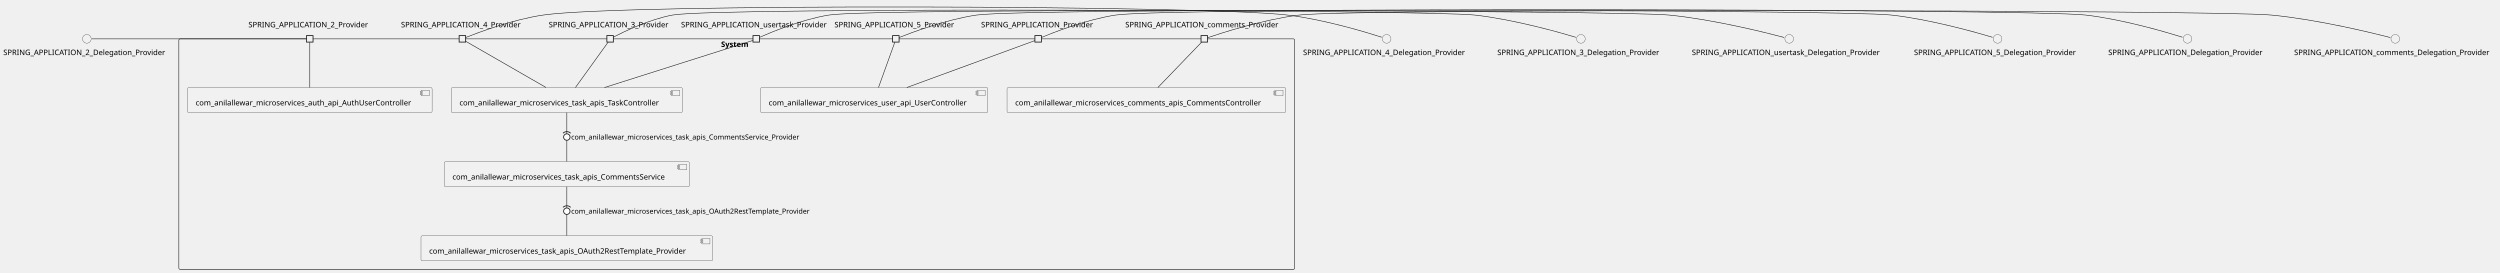
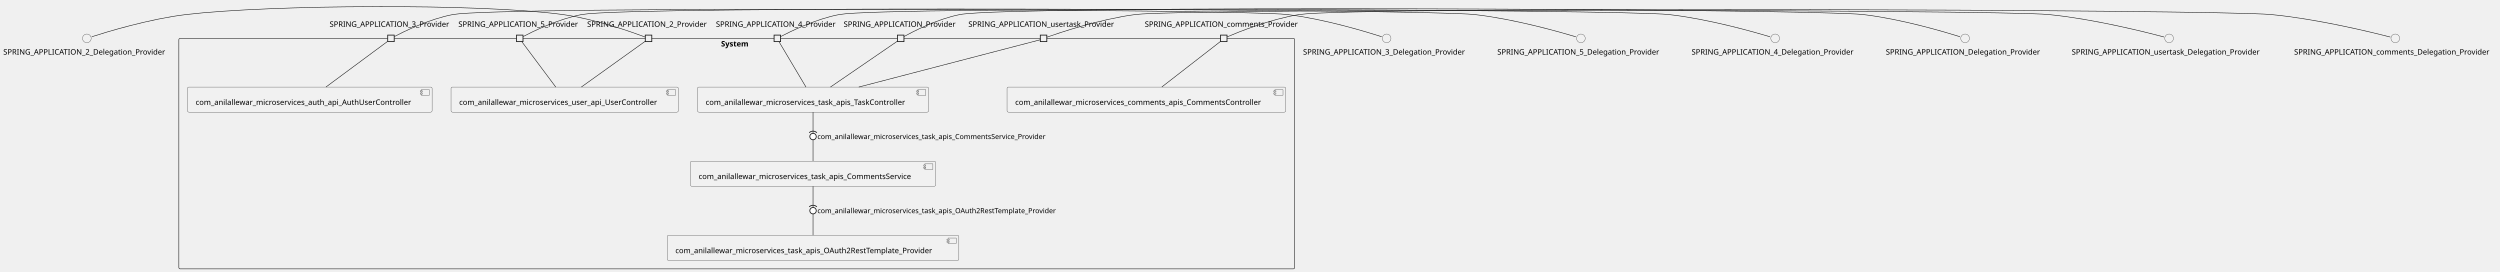
- <svg xmlns="http://www.w3.org/2000/svg" xmlns:xlink="http://www.w3.org/1999/xlink" contentStyleType="text/css" height="503px" preserveAspectRatio="none" style="width:4620px;height:503px;background:#FFFFFF;" version="1.1" viewBox="0 0 4620 503" width="4620px" zoomAndPan="magnify">
+ <svg xmlns="http://www.w3.org/2000/svg" xmlns:xlink="http://www.w3.org/1999/xlink" contentStyleType="text/css" height="502px" preserveAspectRatio="none" style="width:4620px;height:502px;background:#FFFFFF;" version="1.1" viewBox="0 0 4620 502" width="4620px" zoomAndPan="magnify">
  <defs />
  <g>
    <g id="cluster_System">
-       <rect fill="none" height="426" rx="2.5" ry="2.5" style="stroke:#181818;stroke-width:1.0;" width="2062" x="330.5" y="71.79" />
-       <text fill="#000000" font-family="sans-serif" font-size="14" font-weight="bold" lengthAdjust="spacing" textLength="58" x="1332.5" y="86.785">System</text>
+       <rect fill="none" height="426" rx="2.5" ry="2.5" style="stroke:#181818;stroke-width:1.0;" width="2062" x="330.5" y="70.88" />
+       <text fill="#000000" font-family="sans-serif" font-size="14" font-weight="bold" lengthAdjust="spacing" textLength="58" x="1332.5" y="85.875">System</text>
    </g>
    <g id="elem_com_anilallewar_microservices_auth_api_AuthUserController">
-       <a href="anilallewar-microservices-basics-spring-boot.repository#_9yvdGgEWEe-ubMzqmqAG7g" target="_top" title="anilallewar-microservices-basics-spring-boot.repository#_9yvdGgEWEe-ubMzqmqAG7g" xlink:actuate="onRequest" xlink:href="anilallewar-microservices-basics-spring-boot.repository#_9yvdGgEWEe-ubMzqmqAG7g" xlink:show="new" xlink:title="anilallewar-microservices-basics-spring-boot.repository#_9yvdGgEWEe-ubMzqmqAG7g" xlink:type="simple">
-         <rect fill="#F1F1F1" height="46.297" rx="2.5" ry="2.5" style="stroke:#181818;stroke-width:0.5;" width="452" x="346.5" y="161.79" />
-         <rect fill="#F1F1F1" height="10" style="stroke:#181818;stroke-width:0.5;" width="15" x="778.5" y="166.79" />
-         <rect fill="#F1F1F1" height="2" style="stroke:#181818;stroke-width:0.5;" width="4" x="776.5" y="168.79" />
-         <rect fill="#F1F1F1" height="2" style="stroke:#181818;stroke-width:0.5;" width="4" x="776.5" y="172.79" />
-         <text fill="#000000" font-family="sans-serif" font-size="14" lengthAdjust="spacing" textLength="412" x="361.5" y="194.785">com_anilallewar_microservices_auth_api_AuthUserController</text>
+       <a href="anilallewar-microservices-basics-spring-boot.repository#_Byh6GAHgEe-mHtf2IVj1fA" target="_top" title="anilallewar-microservices-basics-spring-boot.repository#_Byh6GAHgEe-mHtf2IVj1fA" xlink:actuate="onRequest" xlink:href="anilallewar-microservices-basics-spring-boot.repository#_Byh6GAHgEe-mHtf2IVj1fA" xlink:show="new" xlink:title="anilallewar-microservices-basics-spring-boot.repository#_Byh6GAHgEe-mHtf2IVj1fA" xlink:type="simple">
+         <rect fill="#F1F1F1" height="46.297" rx="2.5" ry="2.5" style="stroke:#181818;stroke-width:0.5;" width="452" x="346.5" y="160.88" />
+         <rect fill="#F1F1F1" height="10" style="stroke:#181818;stroke-width:0.5;" width="15" x="778.5" y="165.88" />
+         <rect fill="#F1F1F1" height="2" style="stroke:#181818;stroke-width:0.5;" width="4" x="776.5" y="167.88" />
+         <rect fill="#F1F1F1" height="2" style="stroke:#181818;stroke-width:0.5;" width="4" x="776.5" y="171.88" />
+         <text fill="#000000" font-family="sans-serif" font-size="14" lengthAdjust="spacing" textLength="412" x="361.5" y="193.875">com_anilallewar_microservices_auth_api_AuthUserController</text>
      </a>
    </g>
    <g id="elem_com_anilallewar_microservices_comments_apis_CommentsController">
-       <a href="anilallewar-microservices-basics-spring-boot.repository#_9yvdGgEWEe-ubMzqmqAG7g" target="_top" title="anilallewar-microservices-basics-spring-boot.repository#_9yvdGgEWEe-ubMzqmqAG7g" xlink:actuate="onRequest" xlink:href="anilallewar-microservices-basics-spring-boot.repository#_9yvdGgEWEe-ubMzqmqAG7g" xlink:show="new" xlink:title="anilallewar-microservices-basics-spring-boot.repository#_9yvdGgEWEe-ubMzqmqAG7g" xlink:type="simple">
-         <rect fill="#F1F1F1" height="46.297" rx="2.5" ry="2.5" style="stroke:#181818;stroke-width:0.5;" width="515" x="1861" y="161.79" />
-         <rect fill="#F1F1F1" height="10" style="stroke:#181818;stroke-width:0.5;" width="15" x="2356" y="166.79" />
-         <rect fill="#F1F1F1" height="2" style="stroke:#181818;stroke-width:0.5;" width="4" x="2354" y="168.79" />
-         <rect fill="#F1F1F1" height="2" style="stroke:#181818;stroke-width:0.5;" width="4" x="2354" y="172.79" />
-         <text fill="#000000" font-family="sans-serif" font-size="14" lengthAdjust="spacing" textLength="475" x="1876" y="194.785">com_anilallewar_microservices_comments_apis_CommentsController</text>
+       <a href="anilallewar-microservices-basics-spring-boot.repository#_Byh6GAHgEe-mHtf2IVj1fA" target="_top" title="anilallewar-microservices-basics-spring-boot.repository#_Byh6GAHgEe-mHtf2IVj1fA" xlink:actuate="onRequest" xlink:href="anilallewar-microservices-basics-spring-boot.repository#_Byh6GAHgEe-mHtf2IVj1fA" xlink:show="new" xlink:title="anilallewar-microservices-basics-spring-boot.repository#_Byh6GAHgEe-mHtf2IVj1fA" xlink:type="simple">
+         <rect fill="#F1F1F1" height="46.297" rx="2.5" ry="2.5" style="stroke:#181818;stroke-width:0.5;" width="515" x="1861" y="160.88" />
+         <rect fill="#F1F1F1" height="10" style="stroke:#181818;stroke-width:0.5;" width="15" x="2356" y="165.88" />
+         <rect fill="#F1F1F1" height="2" style="stroke:#181818;stroke-width:0.5;" width="4" x="2354" y="167.88" />
+         <rect fill="#F1F1F1" height="2" style="stroke:#181818;stroke-width:0.5;" width="4" x="2354" y="171.88" />
+         <text fill="#000000" font-family="sans-serif" font-size="14" lengthAdjust="spacing" textLength="475" x="1876" y="193.875">com_anilallewar_microservices_comments_apis_CommentsController</text>
      </a>
    </g>
    <g id="elem_com_anilallewar_microservices_task_apis_CommentsService">
-       <a href="anilallewar-microservices-basics-spring-boot.repository#_9yvdGgEWEe-ubMzqmqAG7g" target="_top" title="anilallewar-microservices-basics-spring-boot.repository#_9yvdGgEWEe-ubMzqmqAG7g" xlink:actuate="onRequest" xlink:href="anilallewar-microservices-basics-spring-boot.repository#_9yvdGgEWEe-ubMzqmqAG7g" xlink:show="new" xlink:title="anilallewar-microservices-basics-spring-boot.repository#_9yvdGgEWEe-ubMzqmqAG7g" xlink:type="simple">
-         <rect fill="#F1F1F1" height="46.297" rx="2.5" ry="2.5" style="stroke:#181818;stroke-width:0.5;" width="453" x="821" y="298.79" />
-         <rect fill="#F1F1F1" height="10" style="stroke:#181818;stroke-width:0.5;" width="15" x="1254" y="303.79" />
-         <rect fill="#F1F1F1" height="2" style="stroke:#181818;stroke-width:0.5;" width="4" x="1252" y="305.79" />
-         <rect fill="#F1F1F1" height="2" style="stroke:#181818;stroke-width:0.5;" width="4" x="1252" y="309.79" />
-         <text fill="#000000" font-family="sans-serif" font-size="14" lengthAdjust="spacing" textLength="413" x="836" y="331.785">com_anilallewar_microservices_task_apis_CommentsService</text>
+       <a href="anilallewar-microservices-basics-spring-boot.repository#_Byh6GAHgEe-mHtf2IVj1fA" target="_top" title="anilallewar-microservices-basics-spring-boot.repository#_Byh6GAHgEe-mHtf2IVj1fA" xlink:actuate="onRequest" xlink:href="anilallewar-microservices-basics-spring-boot.repository#_Byh6GAHgEe-mHtf2IVj1fA" xlink:show="new" xlink:title="anilallewar-microservices-basics-spring-boot.repository#_Byh6GAHgEe-mHtf2IVj1fA" xlink:type="simple">
+         <rect fill="#F1F1F1" height="46.297" rx="2.5" ry="2.5" style="stroke:#181818;stroke-width:0.5;" width="453" x="1276" y="297.88" />
+         <rect fill="#F1F1F1" height="10" style="stroke:#181818;stroke-width:0.5;" width="15" x="1709" y="302.88" />
+         <rect fill="#F1F1F1" height="2" style="stroke:#181818;stroke-width:0.5;" width="4" x="1707" y="304.88" />
+         <rect fill="#F1F1F1" height="2" style="stroke:#181818;stroke-width:0.5;" width="4" x="1707" y="308.88" />
+         <text fill="#000000" font-family="sans-serif" font-size="14" lengthAdjust="spacing" textLength="413" x="1291" y="330.875">com_anilallewar_microservices_task_apis_CommentsService</text>
      </a>
    </g>
    <g id="elem_com_anilallewar_microservices_task_apis_OAuth2RestTemplate_Provider">
-       <a href="anilallewar-microservices-basics-spring-boot.repository#_9yvdGgEWEe-ubMzqmqAG7g" target="_top" title="anilallewar-microservices-basics-spring-boot.repository#_9yvdGgEWEe-ubMzqmqAG7g" xlink:actuate="onRequest" xlink:href="anilallewar-microservices-basics-spring-boot.repository#_9yvdGgEWEe-ubMzqmqAG7g" xlink:show="new" xlink:title="anilallewar-microservices-basics-spring-boot.repository#_9yvdGgEWEe-ubMzqmqAG7g" xlink:type="simple">
-         <rect fill="#F1F1F1" height="46.297" rx="2.5" ry="2.5" style="stroke:#181818;stroke-width:0.5;" width="539" x="778" y="435.79" />
-         <rect fill="#F1F1F1" height="10" style="stroke:#181818;stroke-width:0.5;" width="15" x="1297" y="440.79" />
-         <rect fill="#F1F1F1" height="2" style="stroke:#181818;stroke-width:0.5;" width="4" x="1295" y="442.79" />
-         <rect fill="#F1F1F1" height="2" style="stroke:#181818;stroke-width:0.5;" width="4" x="1295" y="446.79" />
-         <text fill="#000000" font-family="sans-serif" font-size="14" lengthAdjust="spacing" textLength="499" x="793" y="468.785">com_anilallewar_microservices_task_apis_OAuth2RestTemplate_Provider</text>
+       <a href="anilallewar-microservices-basics-spring-boot.repository#_Byh6GAHgEe-mHtf2IVj1fA" target="_top" title="anilallewar-microservices-basics-spring-boot.repository#_Byh6GAHgEe-mHtf2IVj1fA" xlink:actuate="onRequest" xlink:href="anilallewar-microservices-basics-spring-boot.repository#_Byh6GAHgEe-mHtf2IVj1fA" xlink:show="new" xlink:title="anilallewar-microservices-basics-spring-boot.repository#_Byh6GAHgEe-mHtf2IVj1fA" xlink:type="simple">
+         <rect fill="#F1F1F1" height="46.297" rx="2.5" ry="2.5" style="stroke:#181818;stroke-width:0.5;" width="539" x="1233" y="434.88" />
+         <rect fill="#F1F1F1" height="10" style="stroke:#181818;stroke-width:0.5;" width="15" x="1752" y="439.88" />
+         <rect fill="#F1F1F1" height="2" style="stroke:#181818;stroke-width:0.5;" width="4" x="1750" y="441.88" />
+         <rect fill="#F1F1F1" height="2" style="stroke:#181818;stroke-width:0.5;" width="4" x="1750" y="445.88" />
+         <text fill="#000000" font-family="sans-serif" font-size="14" lengthAdjust="spacing" textLength="499" x="1248" y="467.875">com_anilallewar_microservices_task_apis_OAuth2RestTemplate_Provider</text>
      </a>
    </g>
    <g id="elem_com_anilallewar_microservices_task_apis_TaskController">
-       <a href="anilallewar-microservices-basics-spring-boot.repository#_9yvdGgEWEe-ubMzqmqAG7g" target="_top" title="anilallewar-microservices-basics-spring-boot.repository#_9yvdGgEWEe-ubMzqmqAG7g" xlink:actuate="onRequest" xlink:href="anilallewar-microservices-basics-spring-boot.repository#_9yvdGgEWEe-ubMzqmqAG7g" xlink:show="new" xlink:title="anilallewar-microservices-basics-spring-boot.repository#_9yvdGgEWEe-ubMzqmqAG7g" xlink:type="simple">
-         <rect fill="#F1F1F1" height="46.297" rx="2.5" ry="2.5" style="stroke:#181818;stroke-width:0.5;" width="427" x="834" y="161.79" />
-         <rect fill="#F1F1F1" height="10" style="stroke:#181818;stroke-width:0.5;" width="15" x="1241" y="166.79" />
-         <rect fill="#F1F1F1" height="2" style="stroke:#181818;stroke-width:0.5;" width="4" x="1239" y="168.79" />
-         <rect fill="#F1F1F1" height="2" style="stroke:#181818;stroke-width:0.5;" width="4" x="1239" y="172.79" />
-         <text fill="#000000" font-family="sans-serif" font-size="14" lengthAdjust="spacing" textLength="387" x="849" y="194.785">com_anilallewar_microservices_task_apis_TaskController</text>
+       <a href="anilallewar-microservices-basics-spring-boot.repository#_Byh6GAHgEe-mHtf2IVj1fA" target="_top" title="anilallewar-microservices-basics-spring-boot.repository#_Byh6GAHgEe-mHtf2IVj1fA" xlink:actuate="onRequest" xlink:href="anilallewar-microservices-basics-spring-boot.repository#_Byh6GAHgEe-mHtf2IVj1fA" xlink:show="new" xlink:title="anilallewar-microservices-basics-spring-boot.repository#_Byh6GAHgEe-mHtf2IVj1fA" xlink:type="simple">
+         <rect fill="#F1F1F1" height="46.297" rx="2.5" ry="2.5" style="stroke:#181818;stroke-width:0.5;" width="427" x="1289" y="160.88" />
+         <rect fill="#F1F1F1" height="10" style="stroke:#181818;stroke-width:0.5;" width="15" x="1696" y="165.88" />
+         <rect fill="#F1F1F1" height="2" style="stroke:#181818;stroke-width:0.5;" width="4" x="1694" y="167.88" />
+         <rect fill="#F1F1F1" height="2" style="stroke:#181818;stroke-width:0.5;" width="4" x="1694" y="171.88" />
+         <text fill="#000000" font-family="sans-serif" font-size="14" lengthAdjust="spacing" textLength="387" x="1304" y="193.875">com_anilallewar_microservices_task_apis_TaskController</text>
      </a>
    </g>
    <g id="elem_com_anilallewar_microservices_user_api_UserController">
-       <a href="anilallewar-microservices-basics-spring-boot.repository#_9yvdGgEWEe-ubMzqmqAG7g" target="_top" title="anilallewar-microservices-basics-spring-boot.repository#_9yvdGgEWEe-ubMzqmqAG7g" xlink:actuate="onRequest" xlink:href="anilallewar-microservices-basics-spring-boot.repository#_9yvdGgEWEe-ubMzqmqAG7g" xlink:show="new" xlink:title="anilallewar-microservices-basics-spring-boot.repository#_9yvdGgEWEe-ubMzqmqAG7g" xlink:type="simple">
-         <rect fill="#F1F1F1" height="46.297" rx="2.5" ry="2.5" style="stroke:#181818;stroke-width:0.5;" width="420" x="1405.5" y="161.79" />
-         <rect fill="#F1F1F1" height="10" style="stroke:#181818;stroke-width:0.5;" width="15" x="1805.5" y="166.79" />
-         <rect fill="#F1F1F1" height="2" style="stroke:#181818;stroke-width:0.5;" width="4" x="1803.5" y="168.79" />
-         <rect fill="#F1F1F1" height="2" style="stroke:#181818;stroke-width:0.5;" width="4" x="1803.5" y="172.79" />
-         <text fill="#000000" font-family="sans-serif" font-size="14" lengthAdjust="spacing" textLength="380" x="1420.5" y="194.785">com_anilallewar_microservices_user_api_UserController</text>
+       <a href="anilallewar-microservices-basics-spring-boot.repository#_Byh6GAHgEe-mHtf2IVj1fA" target="_top" title="anilallewar-microservices-basics-spring-boot.repository#_Byh6GAHgEe-mHtf2IVj1fA" xlink:actuate="onRequest" xlink:href="anilallewar-microservices-basics-spring-boot.repository#_Byh6GAHgEe-mHtf2IVj1fA" xlink:show="new" xlink:title="anilallewar-microservices-basics-spring-boot.repository#_Byh6GAHgEe-mHtf2IVj1fA" xlink:type="simple">
+         <rect fill="#F1F1F1" height="46.297" rx="2.5" ry="2.5" style="stroke:#181818;stroke-width:0.5;" width="420" x="833.5" y="160.88" />
+         <rect fill="#F1F1F1" height="10" style="stroke:#181818;stroke-width:0.5;" width="15" x="1233.5" y="165.88" />
+         <rect fill="#F1F1F1" height="2" style="stroke:#181818;stroke-width:0.5;" width="4" x="1231.5" y="167.88" />
+         <rect fill="#F1F1F1" height="2" style="stroke:#181818;stroke-width:0.5;" width="4" x="1231.5" y="171.88" />
+         <text fill="#000000" font-family="sans-serif" font-size="14" lengthAdjust="spacing" textLength="380" x="848.5" y="193.875">com_anilallewar_microservices_user_api_UserController</text>
      </a>
    </g>
-     <text fill="#000000" font-family="sans-serif" font-size="14" lengthAdjust="spacing" textLength="227" x="459" y="50.488">SPRING_APPLICATION_2_Provider</text>
-     <rect fill="#F1F1F1" height="12" style="stroke:#181818;stroke-width:1.5;" width="12" x="566.5" y="65.79" />
-     <text fill="#000000" font-family="sans-serif" font-size="14" lengthAdjust="spacing" textLength="227" x="1014" y="50.488">SPRING_APPLICATION_3_Provider</text>
-     <rect fill="#F1F1F1" height="12" style="stroke:#181818;stroke-width:1.5;" width="12" x="1121.5" y="65.79" />
-     <text fill="#000000" font-family="sans-serif" font-size="14" lengthAdjust="spacing" textLength="227" x="741" y="50.488">SPRING_APPLICATION_4_Provider</text>
-     <rect fill="#F1F1F1" height="12" style="stroke:#181818;stroke-width:1.5;" width="12" x="848.5" y="65.79" />
-     <text fill="#000000" font-family="sans-serif" font-size="14" lengthAdjust="spacing" textLength="227" x="1542" y="50.488">SPRING_APPLICATION_5_Provider</text>
-     <rect fill="#F1F1F1" height="12" style="stroke:#181818;stroke-width:1.5;" width="12" x="1649.5" y="65.79" />
-     <text fill="#000000" font-family="sans-serif" font-size="14" lengthAdjust="spacing" textLength="211" x="1813" y="50.488">SPRING_APPLICATION_Provider</text>
-     <rect fill="#F1F1F1" height="12" style="stroke:#181818;stroke-width:1.5;" width="12" x="1912.5" y="65.79" />
-     <text fill="#000000" font-family="sans-serif" font-size="14" lengthAdjust="spacing" textLength="292" x="2079.5" y="50.488">SPRING_APPLICATION_comments_Provider</text>
-     <rect fill="#F1F1F1" height="12" style="stroke:#181818;stroke-width:1.5;" width="12" x="2219.5" y="65.79" />
-     <text fill="#000000" font-family="sans-serif" font-size="14" lengthAdjust="spacing" textLength="278" x="1258.5" y="50.488">SPRING_APPLICATION_usertask_Provider</text>
-     <rect fill="#F1F1F1" height="12" style="stroke:#181818;stroke-width:1.5;" width="12" x="1391.5" y="65.79" />
+     <text fill="#000000" font-family="sans-serif" font-size="14" lengthAdjust="spacing" textLength="227" x="1085" y="49.578">SPRING_APPLICATION_2_Provider</text>
+     <rect fill="#F1F1F1" height="12" style="stroke:#181818;stroke-width:1.5;" width="12" x="1192.5" y="64.88" />
+     <text fill="#000000" font-family="sans-serif" font-size="14" lengthAdjust="spacing" textLength="227" x="609" y="49.578">SPRING_APPLICATION_3_Provider</text>
+     <rect fill="#F1F1F1" height="12" style="stroke:#181818;stroke-width:1.5;" width="12" x="716.5" y="64.88" />
+     <text fill="#000000" font-family="sans-serif" font-size="14" lengthAdjust="spacing" textLength="227" x="1323" y="49.578">SPRING_APPLICATION_4_Provider</text>
+     <rect fill="#F1F1F1" height="12" style="stroke:#181818;stroke-width:1.5;" width="12" x="1430.5" y="64.88" />
+     <text fill="#000000" font-family="sans-serif" font-size="14" lengthAdjust="spacing" textLength="227" x="847" y="49.578">SPRING_APPLICATION_5_Provider</text>
+     <rect fill="#F1F1F1" height="12" style="stroke:#181818;stroke-width:1.5;" width="12" x="954.5" y="64.88" />
+     <text fill="#000000" font-family="sans-serif" font-size="14" lengthAdjust="spacing" textLength="211" x="1559" y="49.578">SPRING_APPLICATION_Provider</text>
+     <rect fill="#F1F1F1" height="12" style="stroke:#181818;stroke-width:1.5;" width="12" x="1658.5" y="64.88" />
+     <text fill="#000000" font-family="sans-serif" font-size="14" lengthAdjust="spacing" textLength="292" x="2115.5" y="49.578">SPRING_APPLICATION_comments_Provider</text>
+     <rect fill="#F1F1F1" height="12" style="stroke:#181818;stroke-width:1.5;" width="12" x="2255.5" y="64.88" />
+     <text fill="#000000" font-family="sans-serif" font-size="14" lengthAdjust="spacing" textLength="278" x="1789.5" y="49.578">SPRING_APPLICATION_usertask_Provider</text>
+     <rect fill="#F1F1F1" height="12" style="stroke:#181818;stroke-width:1.5;" width="12" x="1922.5" y="64.88" />
    <g id="elem_SPRING_APPLICATION_2_Delegation_Provider">
-       <ellipse cx="160.5" cy="71.79" fill="#F1F1F1" rx="8" ry="8" style="stroke:#181818;stroke-width:0.5;" />
-       <text fill="#000000" font-family="sans-serif" font-size="14" lengthAdjust="spacing" textLength="309" x="6" y="101.785">SPRING_APPLICATION_2_Delegation_Provider</text>
+       <ellipse cx="160.5" cy="70.88" fill="#F1F1F1" rx="8" ry="8" style="stroke:#181818;stroke-width:0.5;" />
+       <text fill="#000000" font-family="sans-serif" font-size="14" lengthAdjust="spacing" textLength="309" x="6" y="100.875">SPRING_APPLICATION_2_Delegation_Provider</text>
    </g>
    <g id="elem_SPRING_APPLICATION_3_Delegation_Provider">
-       <ellipse cx="2921.5" cy="71.79" fill="#F1F1F1" rx="8" ry="8" style="stroke:#181818;stroke-width:0.5;" />
-       <text fill="#000000" font-family="sans-serif" font-size="14" lengthAdjust="spacing" textLength="309" x="2767" y="101.785">SPRING_APPLICATION_3_Delegation_Provider</text>
+       <ellipse cx="2562.5" cy="70.88" fill="#F1F1F1" rx="8" ry="8" style="stroke:#181818;stroke-width:0.5;" />
+       <text fill="#000000" font-family="sans-serif" font-size="14" lengthAdjust="spacing" textLength="309" x="2408" y="100.875">SPRING_APPLICATION_3_Delegation_Provider</text>
    </g>
    <g id="elem_SPRING_APPLICATION_4_Delegation_Provider">
-       <ellipse cx="2562.5" cy="71.79" fill="#F1F1F1" rx="8" ry="8" style="stroke:#181818;stroke-width:0.5;" />
-       <text fill="#000000" font-family="sans-serif" font-size="14" lengthAdjust="spacing" textLength="309" x="2408" y="101.785">SPRING_APPLICATION_4_Delegation_Provider</text>
+       <ellipse cx="3280.5" cy="70.88" fill="#F1F1F1" rx="8" ry="8" style="stroke:#181818;stroke-width:0.5;" />
+       <text fill="#000000" font-family="sans-serif" font-size="14" lengthAdjust="spacing" textLength="309" x="3126" y="100.875">SPRING_APPLICATION_4_Delegation_Provider</text>
    </g>
    <g id="elem_SPRING_APPLICATION_5_Delegation_Provider">
-       <ellipse cx="3691.5" cy="71.79" fill="#F1F1F1" rx="8" ry="8" style="stroke:#181818;stroke-width:0.5;" />
-       <text fill="#000000" font-family="sans-serif" font-size="14" lengthAdjust="spacing" textLength="309" x="3537" y="101.785">SPRING_APPLICATION_5_Delegation_Provider</text>
+       <ellipse cx="2921.5" cy="70.88" fill="#F1F1F1" rx="8" ry="8" style="stroke:#181818;stroke-width:0.5;" />
+       <text fill="#000000" font-family="sans-serif" font-size="14" lengthAdjust="spacing" textLength="309" x="2767" y="100.875">SPRING_APPLICATION_5_Delegation_Provider</text>
    </g>
    <g id="elem_SPRING_APPLICATION_Delegation_Provider">
-       <ellipse cx="4042.5" cy="71.79" fill="#F1F1F1" rx="8" ry="8" style="stroke:#181818;stroke-width:0.5;" />
-       <text fill="#000000" font-family="sans-serif" font-size="14" lengthAdjust="spacing" textLength="293" x="3896" y="101.785">SPRING_APPLICATION_Delegation_Provider</text>
+       <ellipse cx="3631.5" cy="70.88" fill="#F1F1F1" rx="8" ry="8" style="stroke:#181818;stroke-width:0.5;" />
+       <text fill="#000000" font-family="sans-serif" font-size="14" lengthAdjust="spacing" textLength="293" x="3485" y="100.875">SPRING_APPLICATION_Delegation_Provider</text>
    </g>
    <g id="elem_SPRING_APPLICATION_comments_Delegation_Provider">
-       <ellipse cx="4426.5" cy="71.79" fill="#F1F1F1" rx="8" ry="8" style="stroke:#181818;stroke-width:0.5;" />
-       <text fill="#000000" font-family="sans-serif" font-size="14" lengthAdjust="spacing" textLength="374" x="4239.5" y="101.785">SPRING_APPLICATION_comments_Delegation_Provider</text>
+       <ellipse cx="4426.5" cy="70.88" fill="#F1F1F1" rx="8" ry="8" style="stroke:#181818;stroke-width:0.5;" />
+       <text fill="#000000" font-family="sans-serif" font-size="14" lengthAdjust="spacing" textLength="374" x="4239.5" y="100.875">SPRING_APPLICATION_comments_Delegation_Provider</text>
    </g>
    <g id="elem_SPRING_APPLICATION_usertask_Delegation_Provider">
-       <ellipse cx="3306.5" cy="71.79" fill="#F1F1F1" rx="8" ry="8" style="stroke:#181818;stroke-width:0.5;" />
-       <text fill="#000000" font-family="sans-serif" font-size="14" lengthAdjust="spacing" textLength="360" x="3126.5" y="101.785">SPRING_APPLICATION_usertask_Delegation_Provider</text>
+       <ellipse cx="4008.5" cy="70.88" fill="#F1F1F1" rx="8" ry="8" style="stroke:#181818;stroke-width:0.5;" />
+       <text fill="#000000" font-family="sans-serif" font-size="14" lengthAdjust="spacing" textLength="360" x="3828.5" y="100.875">SPRING_APPLICATION_usertask_Delegation_Provider</text>
    </g>
    <g id="link_SPRING_APPLICATION_2_Delegation_Provider_SPRING_APPLICATION_2_Provider">
-       <path d="M169.69,71.79 C223.3,71.79 523.27,71.79 566.35,71.79 " fill="none" id="SPRING_APPLICATION_2_Delegation_Provider-SPRING_APPLICATION_2_Provider" style="stroke:#181818;stroke-width:1.0;" />
+       <path d="M169.53,67.91 C195.97,59.39 275.68,34.96 344,26.88 C497.6,8.72 886.75,6 1040,26.88 C1100.84,35.17 1171.28,60.57 1192.29,68.49 " fill="none" id="SPRING_APPLICATION_2_Delegation_Provider-SPRING_APPLICATION_2_Provider" style="stroke:#181818;stroke-width:1.0;" />
    </g>
-     <g id="link_SPRING_APPLICATION_2_Provider_com_anilallewar_microservices_auth_api_AuthUserController">
-       <path d="M572.5,77.85 C572.5,92.44 572.5,135.25 572.5,161.77 " fill="none" id="SPRING_APPLICATION_2_Provider-com_anilallewar_microservices_auth_api_AuthUserController" style="stroke:#181818;stroke-width:1.0;" />
+     <g id="link_SPRING_APPLICATION_2_Provider_com_anilallewar_microservices_user_api_UserController">
+       <path d="M1192.23,76.37 C1172.69,90.36 1111.95,133.86 1074.41,160.74 " fill="none" id="SPRING_APPLICATION_2_Provider-com_anilallewar_microservices_user_api_UserController" style="stroke:#181818;stroke-width:1.0;" />
    </g>
    <g id="link_SPRING_APPLICATION_3_Delegation_Provider_SPRING_APPLICATION_3_Provider">
-       <path d="M2912.22,68.94 C2884.27,60.53 2798.32,35.9 2725,27.79 C2643.17,18.74 1323.97,12.89 1243,27.79 C1199.1,35.87 1150.29,59.87 1133.53,68.58 " fill="none" id="SPRING_APPLICATION_3_Delegation_Provider-SPRING_APPLICATION_3_Provider" style="stroke:#181818;stroke-width:1.0;" />
+       <path d="M2553.47,67.91 C2527.03,59.39 2447.32,34.96 2379,26.88 C2293.93,16.82 921.23,11.25 837,26.88 C793.66,34.92 745.55,58.73 728.72,67.54 " fill="none" id="SPRING_APPLICATION_3_Delegation_Provider-SPRING_APPLICATION_3_Provider" style="stroke:#181818;stroke-width:1.0;" />
    </g>
-     <g id="link_SPRING_APPLICATION_3_Provider_com_anilallewar_microservices_task_apis_TaskController">
-       <path d="M1123.85,77.85 C1113.34,92.44 1082.49,135.25 1063.37,161.77 " fill="none" id="SPRING_APPLICATION_3_Provider-com_anilallewar_microservices_task_apis_TaskController" style="stroke:#181818;stroke-width:1.0;" />
+     <g id="link_SPRING_APPLICATION_3_Provider_com_anilallewar_microservices_auth_api_AuthUserController">
+       <path d="M716.43,76.37 C697.52,90.36 638.75,133.86 602.41,160.74 " fill="none" id="SPRING_APPLICATION_3_Provider-com_anilallewar_microservices_auth_api_AuthUserController" style="stroke:#181818;stroke-width:1.0;" />
    </g>
    <g id="link_SPRING_APPLICATION_4_Delegation_Provider_SPRING_APPLICATION_4_Provider">
-       <path d="M2553.47,68.82 C2527.03,60.3 2447.32,35.87 2379,27.79 C2227.28,9.85 1155.22,6 1004,27.79 C946.69,36.05 880.73,61.25 860.62,69.29 " fill="none" id="SPRING_APPLICATION_4_Delegation_Provider-SPRING_APPLICATION_4_Provider" style="stroke:#181818;stroke-width:1.0;" />
+       <path d="M3271.22,68.03 C3243.27,59.62 3157.32,34.99 3084,26.88 C2999.35,17.52 1634.74,11.34 1551,26.88 C1507.66,34.92 1459.55,58.73 1442.72,67.54 " fill="none" id="SPRING_APPLICATION_4_Delegation_Provider-SPRING_APPLICATION_4_Provider" style="stroke:#181818;stroke-width:1.0;" />
    </g>
    <g id="link_SPRING_APPLICATION_4_Provider_com_anilallewar_microservices_task_apis_TaskController">
-       <path d="M860.92,76.48 C883.62,89.54 961.25,134.19 1008.93,161.61 " fill="none" id="SPRING_APPLICATION_4_Provider-com_anilallewar_microservices_task_apis_TaskController" style="stroke:#181818;stroke-width:1.0;" />
+       <path d="M1439.51,76.94 C1448.18,91.53 1473.64,134.34 1489.41,160.86 " fill="none" id="SPRING_APPLICATION_4_Provider-com_anilallewar_microservices_task_apis_TaskController" style="stroke:#181818;stroke-width:1.0;" />
    </g>
    <g id="link_SPRING_APPLICATION_5_Delegation_Provider_SPRING_APPLICATION_5_Provider">
-       <path d="M3682.22,68.94 C3654.27,60.53 3568.32,35.9 3495,27.79 C3401.68,17.47 1897.93,14.4 1805,27.79 C1747.69,36.05 1681.73,61.25 1661.62,69.29 " fill="none" id="SPRING_APPLICATION_5_Delegation_Provider-SPRING_APPLICATION_5_Provider" style="stroke:#181818;stroke-width:1.0;" />
+       <path d="M2912.22,68.03 C2884.27,59.62 2798.32,34.99 2725,26.88 C2633.89,16.8 1165.13,10.16 1075,26.88 C1031.66,34.92 983.55,58.73 966.72,67.54 " fill="none" id="SPRING_APPLICATION_5_Delegation_Provider-SPRING_APPLICATION_5_Provider" style="stroke:#181818;stroke-width:1.0;" />
    </g>
    <g id="link_SPRING_APPLICATION_5_Provider_com_anilallewar_microservices_user_api_UserController">
-       <path d="M1653.68,77.85 C1648.42,92.44 1632.99,135.25 1623.44,161.77 " fill="none" id="SPRING_APPLICATION_5_Provider-com_anilallewar_microservices_user_api_UserController" style="stroke:#181818;stroke-width:1.0;" />
+       <path d="M964.28,76.94 C975.19,91.53 1007.2,134.34 1027.03,160.86 " fill="none" id="SPRING_APPLICATION_5_Provider-com_anilallewar_microservices_user_api_UserController" style="stroke:#181818;stroke-width:1.0;" />
    </g>
    <g id="link_SPRING_APPLICATION_Delegation_Provider_SPRING_APPLICATION_Provider">
-       <path d="M4033.22,68.82 C4006.04,60.3 3924.11,35.86 3854,27.79 C3755.1,16.4 2160.46,13.03 2062,27.79 C2007.11,36.02 1944.22,61.01 1924.64,69.18 " fill="none" id="SPRING_APPLICATION_Delegation_Provider-SPRING_APPLICATION_Provider" style="stroke:#181818;stroke-width:1.0;" />
+       <path d="M3622.22,67.91 C3595.04,59.39 3513.11,34.95 3443,26.88 C3350.89,16.27 1865.04,9.27 1774,26.88 C1732.56,34.89 1686.91,58.5 1670.66,67.42 " fill="none" id="SPRING_APPLICATION_Delegation_Provider-SPRING_APPLICATION_Provider" style="stroke:#181818;stroke-width:1.0;" />
    </g>
-     <g id="link_SPRING_APPLICATION_Provider_com_anilallewar_microservices_user_api_UserController">
-       <path d="M1912.45,75.01 C1883.09,85.76 1753.74,133.15 1675.77,161.71 " fill="none" id="SPRING_APPLICATION_Provider-com_anilallewar_microservices_user_api_UserController" style="stroke:#181818;stroke-width:1.0;" />
+     <g id="link_SPRING_APPLICATION_Provider_com_anilallewar_microservices_task_apis_TaskController">
+       <path d="M1658.35,76.1 C1638.35,89.8 1574.21,133.75 1534.72,160.8 " fill="none" id="SPRING_APPLICATION_Provider-com_anilallewar_microservices_task_apis_TaskController" style="stroke:#181818;stroke-width:1.0;" />
    </g>
    <g id="link_SPRING_APPLICATION_comments_Delegation_Provider_SPRING_APPLICATION_comments_Provider">
-       <path d="M4417.41,69.4 C4386.69,61.47 4283.83,36.04 4197,27.79 C4097.67,18.35 2500.03,15.57 2401,27.79 C2333.35,36.14 2254.29,61.95 2231.77,69.62 " fill="none" id="SPRING_APPLICATION_comments_Delegation_Provider-SPRING_APPLICATION_comments_Provider" style="stroke:#181818;stroke-width:1.0;" />
+       <path d="M4417.41,68.49 C4386.69,60.56 4283.83,35.13 4197,26.88 C4097.67,17.44 2499.62,11.7 2401,26.88 C2347.79,35.07 2287.04,59.87 2267.73,68.15 " fill="none" id="SPRING_APPLICATION_comments_Delegation_Provider-SPRING_APPLICATION_comments_Provider" style="stroke:#181818;stroke-width:1.0;" />
    </g>
    <g id="link_SPRING_APPLICATION_comments_Provider_com_anilallewar_microservices_comments_apis_CommentsController">
-       <path d="M2220.62,77.85 C2206.56,92.44 2165.29,135.25 2139.73,161.77 " fill="none" id="SPRING_APPLICATION_comments_Provider-com_anilallewar_microservices_comments_apis_CommentsController" style="stroke:#181818;stroke-width:1.0;" />
+       <path d="M2255.36,76.65 C2236.97,90.92 2181.51,133.97 2147.09,160.68 " fill="none" id="SPRING_APPLICATION_comments_Provider-com_anilallewar_microservices_comments_apis_CommentsController" style="stroke:#181818;stroke-width:1.0;" />
    </g>
    <g id="link_SPRING_APPLICATION_usertask_Delegation_Provider_SPRING_APPLICATION_usertask_Provider">
-       <path d="M3297.27,69.29 C3267,61.23 3167.86,36 3084,27.79 C2998.19,19.39 1617.15,14.22 1532,27.79 C1480.81,35.95 1422.63,60.55 1403.76,68.95 " fill="none" id="SPRING_APPLICATION_usertask_Delegation_Provider-SPRING_APPLICATION_usertask_Provider" style="stroke:#181818;stroke-width:1.0;" />
+       <path d="M3999.27,68.38 C3969,60.32 3869.86,35.09 3786,26.88 C3692.67,17.74 2191.02,15 2098,26.88 C2032.56,35.24 1956.27,61.04 1934.55,68.71 " fill="none" id="SPRING_APPLICATION_usertask_Delegation_Provider-SPRING_APPLICATION_usertask_Provider" style="stroke:#181818;stroke-width:1.0;" />
    </g>
    <g id="link_SPRING_APPLICATION_usertask_Provider_com_anilallewar_microservices_task_apis_TaskController">
-       <path d="M1391.43,74.72 C1359.38,84.88 1208.04,132.88 1117.13,161.71 " fill="none" id="SPRING_APPLICATION_usertask_Provider-com_anilallewar_microservices_task_apis_TaskController" style="stroke:#181818;stroke-width:1.0;" />
+       <path d="M1922.48,73.45 C1886.63,82.79 1699.09,131.66 1587.1,160.84 " fill="none" id="SPRING_APPLICATION_usertask_Provider-com_anilallewar_microservices_task_apis_TaskController" style="stroke:#181818;stroke-width:1.0;" />
    </g>
    <g id="link_com_anilallewar_microservices_task_apis_TaskController_com_anilallewar_microservices_task_apis_CommentsService">
-       <path d="M1047.5,208.08 C1047.5,233.1 1047.5,273.44 1047.5,298.46 " fill="none" id="com_anilallewar_microservices_task_apis_TaskController-com_anilallewar_microservices_task_apis_CommentsService" style="stroke:#181818;stroke-width:1.0;" />
-       <text fill="#000000" font-family="sans-serif" font-size="13" lengthAdjust="spacing" textLength="447" x="1055.5" y="257.857">com_anilallewar_microservices_task_apis_CommentsService_Provider</text>
-       <path d="M1054.571,246.199 A10,10 0 0 0 1040.429 246.199" fill="none" style="stroke:#181818;stroke-width:1.5;" />
-       <ellipse cx="1047.5" cy="253.27" fill="#FFFFFF" rx="6" ry="6" style="stroke:#181818;stroke-width:1.5;" />
+       <path d="M1502.5,207.17 C1502.5,232.19 1502.5,272.53 1502.5,297.55 " fill="none" id="com_anilallewar_microservices_task_apis_TaskController-com_anilallewar_microservices_task_apis_CommentsService" style="stroke:#181818;stroke-width:1.0;" />
+       <text fill="#000000" font-family="sans-serif" font-size="13" lengthAdjust="spacing" textLength="447" x="1510.5" y="256.947">com_anilallewar_microservices_task_apis_CommentsService_Provider</text>
+       <path d="M1509.571,245.289 A10,10 0 0 0 1495.429 245.289" fill="none" style="stroke:#181818;stroke-width:1.5;" />
+       <ellipse cx="1502.5" cy="252.36" fill="#FFFFFF" rx="6" ry="6" style="stroke:#181818;stroke-width:1.5;" />
    </g>
    <g id="link_com_anilallewar_microservices_task_apis_CommentsService_com_anilallewar_microservices_task_apis_OAuth2RestTemplate_Provider">
-       <path d="M1047.5,345.08 C1047.5,370.1 1047.5,410.44 1047.5,435.46 " fill="none" id="com_anilallewar_microservices_task_apis_CommentsService-com_anilallewar_microservices_task_apis_OAuth2RestTemplate_Provider" style="stroke:#181818;stroke-width:1.0;" />
-       <text fill="#000000" font-family="sans-serif" font-size="13" lengthAdjust="spacing" textLength="465" x="1055.5" y="394.857">com_anilallewar_microservices_task_apis_OAuth2RestTemplate_Provider</text>
-       <path d="M1054.571,383.199 A10,10 0 0 0 1040.429 383.199" fill="none" style="stroke:#181818;stroke-width:1.5;" />
-       <ellipse cx="1047.5" cy="390.27" fill="#FFFFFF" rx="6" ry="6" style="stroke:#181818;stroke-width:1.5;" />
+       <path d="M1502.5,344.17 C1502.5,369.19 1502.5,409.53 1502.5,434.55 " fill="none" id="com_anilallewar_microservices_task_apis_CommentsService-com_anilallewar_microservices_task_apis_OAuth2RestTemplate_Provider" style="stroke:#181818;stroke-width:1.0;" />
+       <text fill="#000000" font-family="sans-serif" font-size="13" lengthAdjust="spacing" textLength="465" x="1510.5" y="393.947">com_anilallewar_microservices_task_apis_OAuth2RestTemplate_Provider</text>
+       <path d="M1509.571,382.289 A10,10 0 0 0 1495.429 382.289" fill="none" style="stroke:#181818;stroke-width:1.5;" />
+       <ellipse cx="1502.5" cy="389.36" fill="#FFFFFF" rx="6" ry="6" style="stroke:#181818;stroke-width:1.5;" />
    </g>
  </g>
</svg>
